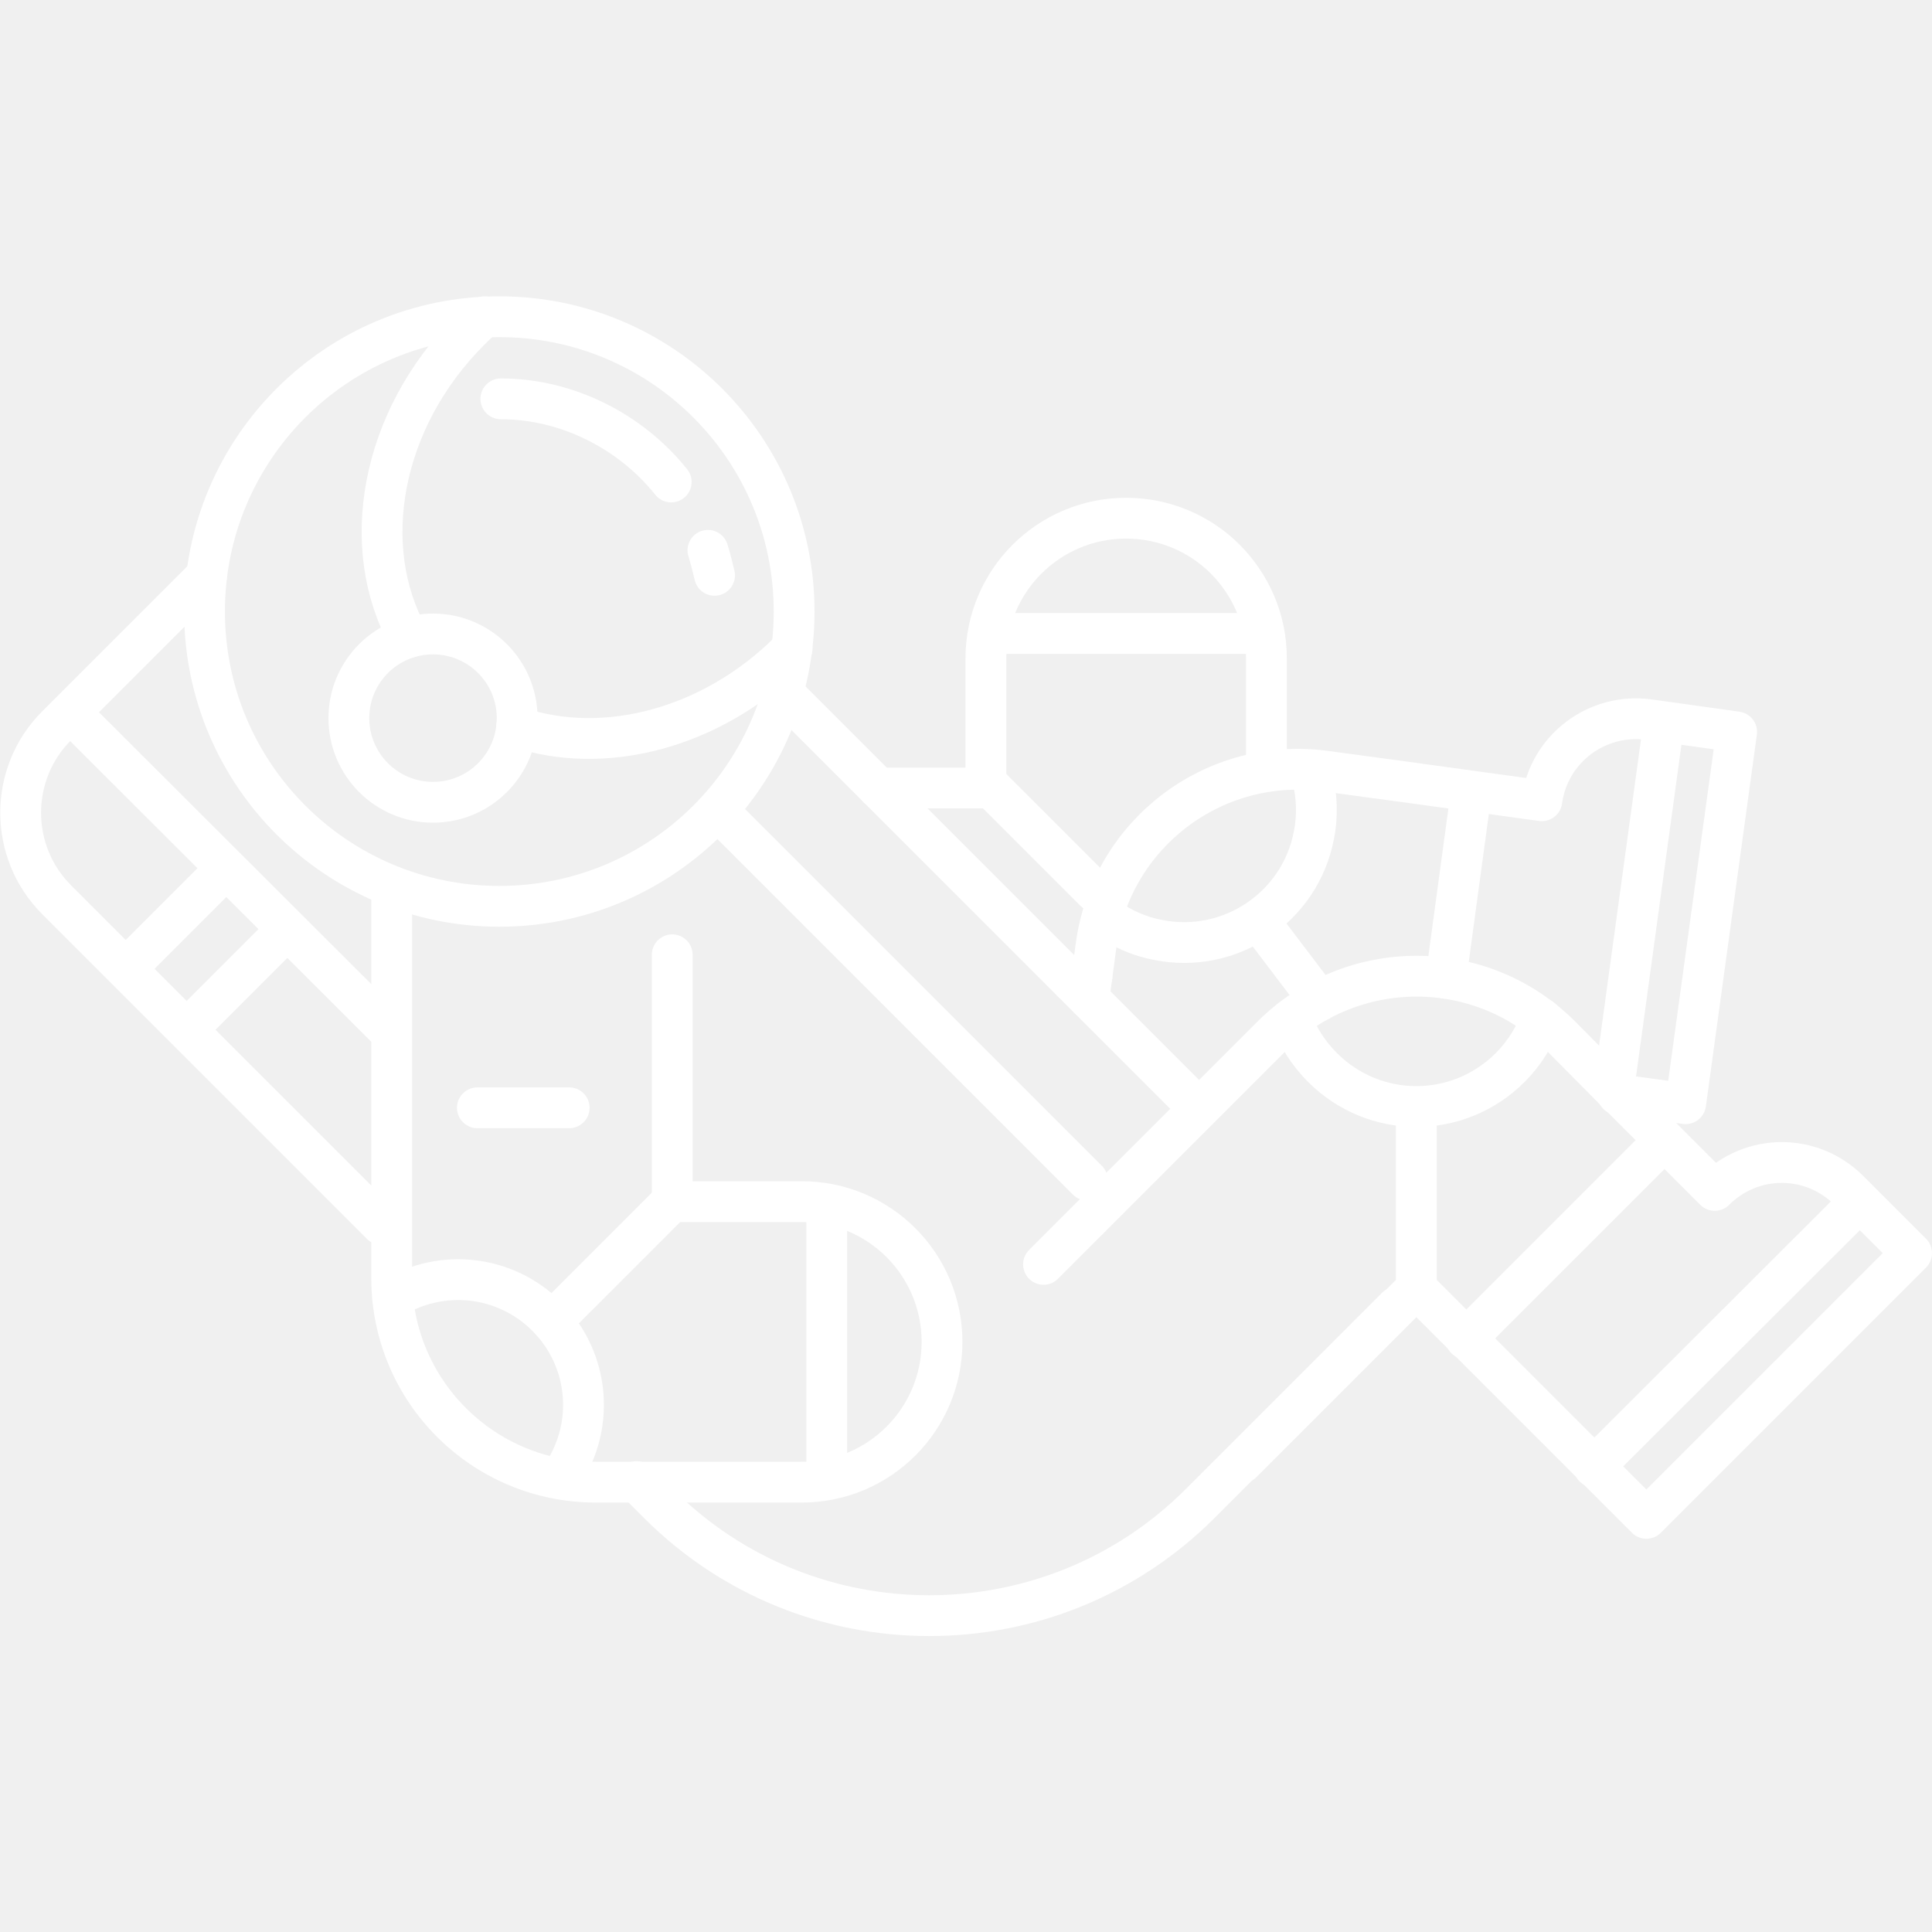
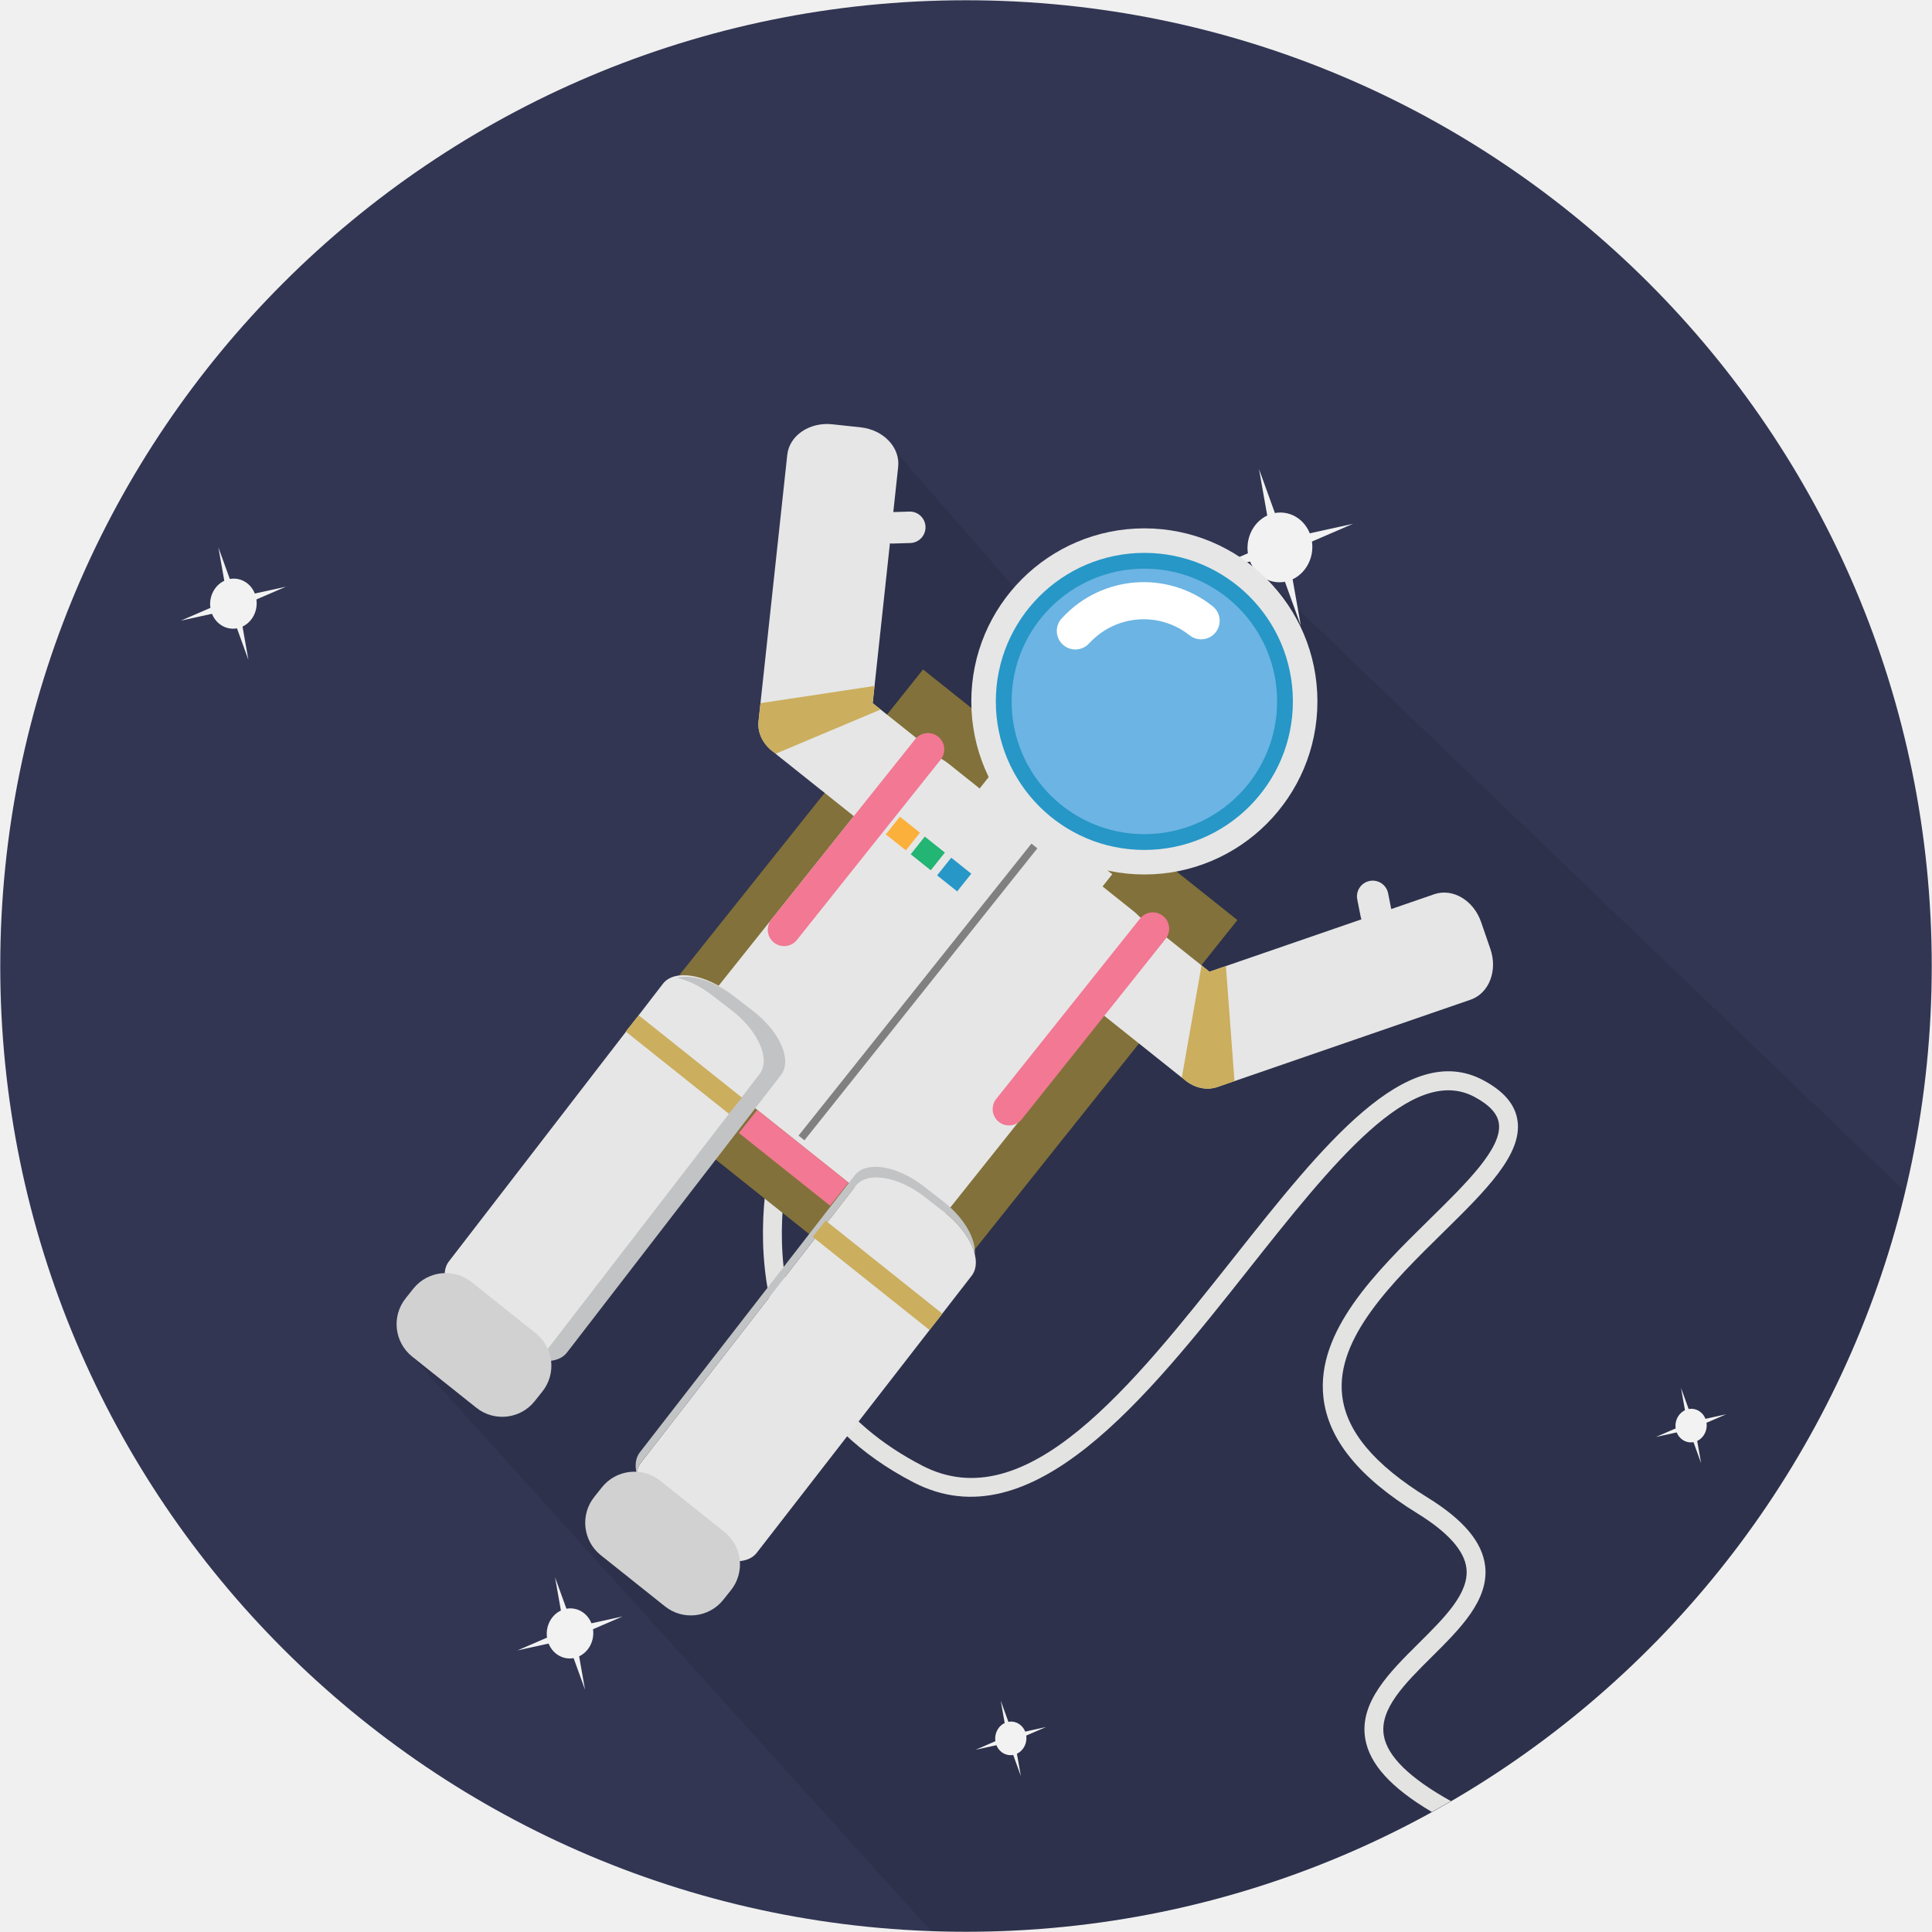
- <svg xmlns="http://www.w3.org/2000/svg" version="1.1" id="Capa_1" x="0px" y="0px" viewBox="0 0 378.8 378.8" style="enable-background:new 0 0 378.8 378.8;" xml:space="preserve">
-   <style type="text/css">
- 	.st0{fill:none;stroke:#FFFFFF;stroke-width:8;stroke-linecap:round;stroke-linejoin:round;stroke-miterlimit:10;}
- </style>
-   <g>
-     <circle class="st0" cx="97.9" cy="119.9" r="57.8" />
-     <path class="st0" d="M138.8,107.9c0.5,1.6,0.9,3.2,1.3,4.9" />
-     <path class="st0" d="M98.2,78.2c12.9,0,25.4,6.3,33.4,16.3" />
-     <path class="st0" d="M124.8,290.5l4.3,4.3c29.3,29.3,76.9,29.3,106.2,0l10.1-10.1l28.4-28.4" />
-     <line class="st0" x1="232.2" y1="214.5" x2="153.5" y2="135.8" />
-     <path class="st0" d="M131.8,187.2v48.4h25.4c15.2,0,27.5,12.3,27.5,27.5l0,0c0,15.2-12.3,27.5-27.5,27.5h-25.4h-15   c-22.1,0-40-17.9-40-40v-15v-59.5" />
-     <path class="st0" d="M253.2,199.8c1.3,3.5,3.3,6.7,6.1,9.5c10.2,10.2,26.6,10.2,36.8,0c2.8-2.8,4.8-6.1,6.1-9.6" />
-     <path class="st0" d="M216.8,179.8c3,2.2,6.5,3.8,10.3,4.5c14.1,2.8,27.8-6.4,30.5-20.5c0.8-3.9,0.6-7.8-0.3-11.4" />
-     <line class="st0" x1="141.9" y1="160.1" x2="213.2" y2="231.4" />
-     <line class="st0" x1="93.6" y1="217.2" x2="111.6" y2="217.2" />
-     <path class="st0" d="M77,254.5c9.5-5.8,22-4.6,30.2,3.6c8.7,8.7,9.5,22.2,2.5,31.8" />
-     <path class="st0" d="M74.8,240.1l-63.7-63.7c-9.4-9.4-9.4-24.7,0-34.1l29.4-29.4" />
-     <line class="st0" x1="16.1" y1="142" x2="76" y2="201.8" />
-     <path class="st0" d="M101.3,142.5c16.9,5.8,38.2,0.5,53.6-14.9c0.1-0.1,0.3-0.3,0.4-0.4l0,0" />
-     <path class="st0" d="M80.1,125c-9.9-17.7-5.5-42.7,12-60.2c0.9-0.9,1.9-1.9,2.9-2.7" />
-     <circle class="st0" cx="84.9" cy="140.8" r="16.5" />
-     <line class="st0" x1="131.8" y1="235.5" x2="108.2" y2="259.1" />
-     <polyline class="st0" points="214.7,174.8 193.4,153.5 192.9,153  " />
-     <line class="st0" x1="162.1" y1="236.5" x2="162.1" y2="288.5" />
-     <path class="st0" d="M214.1,191.5c-1.3,0.4-2.5,0.7-3.9,1" />
-     <path class="st0" d="M172.2,154.5h21.1v-1.1v-24.3c0-15.2,12.3-27.5,27.5-27.5c7.6,0,14.5,3.1,19.4,8c5,5,8.1,11.9,8.1,19.4v21.8" />
-     <line class="st0" x1="194.3" y1="124.2" x2="246.3" y2="124.2" />
-     <path class="st0" d="M243.5,286.8l34.2-34.2l19.7,19.7l0,0l25.4,25.4l52-52l-12.3-12.3c-7.3-7.3-19-7.3-26.3,0l0,0l-19.7-19.7   L306,203.1c-15.6-15.6-40.9-15.6-56.6,0l-10.6,10.6l-34.2,34.2" />
-     <line class="st0" x1="277.7" y1="252.6" x2="277.7" y2="220" />
-     <line class="st0" x1="312.5" y1="287.6" x2="364.3" y2="235.9" />
-     <line class="st0" x1="287.4" y1="262.5" x2="324.8" y2="225.1" />
-     <path class="st0" d="M213.5,195.8l1.4-10.4c3-21.9,23.1-37.2,45-34.2l14.8,2l27.6,3.8c1.4-10.2,10.8-17.3,21-15.9l17.2,2.4   l-10,72.9l-13.3-1.8" />
-     <line class="st0" x1="247.7" y1="181.7" x2="258.7" y2="196.2" />
-     <line class="st0" x1="326.2" y1="141.9" x2="316.4" y2="213.5" />
-     <line class="st0" x1="288.2" y1="157.2" x2="283.5" y2="191.8" />
-     <line class="st0" x1="26.7" y1="187.9" x2="43.5" y2="171.1" />
-     <line class="st0" x1="38.7" y1="199.8" x2="55.4" y2="183.1" />
+ <svg xmlns="http://www.w3.org/2000/svg" version="1.1" id="Astronout" x="0px" y="0px" width="512px" height="512px" viewBox="0 0 512 512" enable-background="new 0 0 512 512" xml:space="preserve">
+   <circle id="Background" fill="#323653" cx="256" cy="256" r="255.931" />
+   <path id="Shadow" opacity="0.1" d="M498.516,337.772c2.467-7.317,4.563-14.67,6.341-22.037L335.579,153.337l-31.818,42.583  l-70.384-80.86l-22.194,134.044L109.245,359.521l137.557,152.292C357.068,515.821,461.461,447.666,498.516,337.772z" />
+   <g id="Stars">
+     <g>
+       <path fill="#F2F2F2" d="M347.455,142.4c1.306,4.885-1.34,10.041-5.899,11.52c-4.565,1.474-9.319-1.295-10.624-6.183    c-1.303-4.888,1.338-10.047,5.895-11.516C341.391,134.747,346.149,137.516,347.455,142.4z" />
+       <polygon fill="#F2F2F2" points="333.649,124.305 337.429,145.636 344.737,165.831 340.955,144.499   " />
+       <polygon fill="#F2F2F2" points="319.807,151.329 339.693,146.96 358.572,138.809 338.686,143.183   " />
+     </g>
+     <g>
+       <path fill="#F2F2F2" d="M271.85,459.405c0.63,2.354-0.645,4.832-2.838,5.543c-2.196,0.712-4.486-0.619-5.115-2.974    c-0.629-2.354,0.645-4.836,2.839-5.545C268.932,455.718,271.223,457.052,271.85,459.405z" />
+       <polygon fill="#F2F2F2" points="265.202,450.697 267.024,460.965 270.541,470.684 268.723,460.416   " />
+       <polygon fill="#F2F2F2" points="258.542,463.704 268.118,461.598 277.203,457.678 267.63,459.78   " />
+     </g>
+     <g>
+       <path fill="#F2F2F2" d="M452.13,376.514c0.631,2.354-0.644,4.832-2.837,5.543c-2.196,0.712-4.486-0.619-5.115-2.974    c-0.629-2.354,0.645-4.836,2.839-5.545C449.213,372.826,451.504,374.16,452.13,376.514z" />
+       <polygon fill="#F2F2F2" points="445.483,367.806 447.306,378.073 450.822,387.792 449.004,377.524   " />
+       <polygon fill="#F2F2F2" points="438.823,380.813 448.398,378.706 457.484,374.786 447.911,376.889   " />
+     </g>
+     <g id="Star_11_">
+       <path fill="#F2F2F2" d="M67.787,158.06c0.936,3.509-0.96,7.212-4.235,8.271s-6.692-0.929-7.628-4.437    c-0.938-3.511,0.96-7.215,4.234-8.271C63.434,152.563,66.849,154.55,67.787,158.06z" />
+       <polygon fill="#F2F2F2" points="57.875,145.068 60.588,160.387 65.833,174.885 63.121,159.567   " />
+       <polygon fill="#F2F2F2" points="47.935,164.47 62.216,161.333 75.772,155.48 61.491,158.62   " />
+     </g>
+     <g id="Star_1_">
+       <path fill="#F2F2F2" d="M156.993,430.957c0.936,3.508-0.96,7.212-4.235,8.271c-3.275,1.059-6.692-0.93-7.627-4.437    c-0.938-3.512,0.96-7.216,4.233-8.271C152.641,425.461,156.056,427.447,156.993,430.957z" />
+       <polygon fill="#F2F2F2" points="147.082,417.966 149.794,433.284 155.04,447.782 152.328,432.464   " />
+       <polygon fill="#F2F2F2" points="137.141,437.367 151.422,434.23 164.979,428.378 150.698,431.518   " />
+     </g>
+   </g>
+   <g id="Astronout_3_">
+     <path fill="#E3E3E2" d="M366.729,459.932c-1.188-7.063,5.602-13.8,12.79-20.932c7.422-7.364,15.095-14.979,14.065-23.958   c-0.728-6.342-5.733-12.298-15.305-18.207c-14.14-8.73-21.53-17.585-22.596-27.07c-1.705-15.186,13.37-30.002,26.67-43.074   c11.317-11.121,21.09-20.727,19.81-29.688c-0.609-4.269-3.56-7.769-9.018-10.701c-20.324-10.922-42.638,17.256-66.259,47.089   c-26.978,34.073-54.873,69.307-82.474,55.024c-21.845-11.305-34.211-29.041-36.754-52.715c-1.919-17.859,2.758-32.6,2.806-32.746   l-4.754-1.544c-0.207,0.634-5.028,15.756-3.042,34.641c1.847,17.557,10.189,41.663,39.447,56.805   c31.258,16.175,61.771-22.362,88.691-56.361c22.283-28.146,43.329-54.729,59.974-45.79c3.96,2.129,6.065,4.42,6.435,7.005   c0.923,6.461-8.446,15.669-18.365,25.417c-14.113,13.87-30.11,29.593-28.133,47.196c1.247,11.112,9.404,21.176,24.937,30.766   c8.068,4.981,12.431,9.868,12.965,14.523c0.754,6.57-5.743,13.016-12.621,19.84c-7.775,7.715-15.815,15.693-14.197,25.31   c1.132,6.729,6.814,13.012,17.643,19.42c1.7-0.937,3.391-1.894,5.069-2.868C373.646,471.285,367.659,465.452,366.729,459.932z" />
+     <g id="Astronout_2_">
+       <g id="Astronout_1_">
+         <rect x="190.66" y="195.809" transform="matrix(0.7819 0.6234 -0.6234 0.7819 217.6071 -94.5511)" fill="#82713A" width="106.539" height="135.811" />
+         <g>
+           <circle fill="#E6E6E6" cx="303.268" cy="185.881" r="45.862" />
+           <circle fill="#2697C7" cx="303.267" cy="185.881" r="39.362" />
+           <circle fill="#6CB4E3" cx="303.268" cy="185.881" r="35.181" />
+           <path fill="#FFFFFF" d="M321.377,160.67L321.377,160.67L321.377,160.67c-12.087-9.637-29.437-8.178-39.78,2.973      c-0.162,0.154-0.317,0.315-0.461,0.495l0,0l0,0l0,0c-1.692,2.123-1.345,5.216,0.779,6.908c2.123,1.693,5.215,1.344,6.909-0.779      l0.027,0.022c6.879-7.365,18.376-8.315,26.391-1.925l0.006-0.006c2.122,1.692,5.215,1.344,6.909-0.78      C323.849,165.456,323.499,162.362,321.377,160.67z" />
+         </g>
+         <path fill="#E6E6E6" d="M249.795,322.563c-2.884,3.619-9.073,3.482-13.821-0.304l-48.986-39.058     c-4.749-3.785-6.26-9.788-3.375-13.406l53.971-67.691c2.885-3.618,9.073-3.482,13.822,0.305l48.986,39.057     c4.748,3.786,6.26,9.789,3.375,13.407L249.795,322.563z" />
+         <rect x="249.132" y="215.721" transform="matrix(0.7819 0.6234 -0.6234 0.7819 201.8766 -118.2655)" fill="#E6E6E6" width="41.657" height="27.326" />
+         <g>
+           <path fill="#E6E6E6" d="M394.967,251.489l-2.468-7.157c-1.979-5.741-7.535-9.034-12.407-7.354l-11.401,3.932l-0.822-4.167      c-0.446-2.258-2.639-3.729-4.898-3.283c-2.258,0.447-3.728,2.64-3.282,4.898l0.92,4.657c0.043,0.216,0.115,0.417,0.188,0.617      l-40.27,13.886l-16.659-13.284c-4.75-3.786-11.669-3.006-15.455,1.743l-2.821,3.539c-3.786,4.749-3.006,11.668,1.742,15.454      l25.535,20.358c0.207,0.165,0.422,0.31,0.637,0.458c2.567,2.371,5.984,3.362,9.125,2.278l67.101-23.138      C394.602,263.247,396.947,257.231,394.967,251.489z" />
+           <path fill="#CBAE5E" d="M324.876,256.018l-4.351,1.501l-2.104-1.68l-5.227,29.726c0.104,0.073,0.205,0.151,0.31,0.223      c2.567,2.371,5.984,3.362,9.125,2.278l4.526-1.562L324.876,256.018z" />
+         </g>
+         <g>
+           <path fill="#E6E6E6" d="M220.568,112.439l7.527,0.812c6.038,0.652,10.485,5.333,9.932,10.458l-1.293,11.991l4.245-0.126      c2.301-0.068,4.223,1.742,4.291,4.044c0.068,2.3-1.743,4.222-4.043,4.29l-4.745,0.141c-0.22,0.006-0.433-0.019-0.644-0.046      l-4.568,42.351l16.66,13.283c4.749,3.787,5.529,10.705,1.743,15.455l-2.822,3.539c-3.786,4.748-10.705,5.529-15.454,1.743      l-25.535-20.359c-0.207-0.165-0.396-0.343-0.588-0.519c-2.884-1.975-4.61-5.085-4.253-8.388l7.612-70.569      C209.187,115.415,214.53,111.788,220.568,112.439z" />
+           <path fill="#CBAE5E" d="M231.764,181.779l-0.494,4.575l2.106,1.679l-27.815,11.715c-0.095-0.084-0.193-0.167-0.286-0.252      c-2.884-1.975-4.61-5.085-4.253-8.388l0.513-4.761L231.764,181.779z" />
+         </g>
+         <rect x="242.265" y="213.38" transform="matrix(0.7818 0.6236 -0.6236 0.7818 217.0005 -94.3264)" fill="#808080" width="2" height="98.972" />
+         <g>
+           <path fill="#E6E6E6" d="M177.11,404.59c-7.035-5.458-10.298-13.024-7.291-16.903l56.951-73.414      c3.009-3.879,11.149-2.599,18.187,2.857l5.242,4.068c7.036,5.456,10.299,13.023,7.292,16.903l-56.952,73.414      c-3.007,3.88-11.149,2.599-18.185-2.858L177.11,404.59z" />
+           <path fill="#C2C3C4" d="M169.819,387.687l56.951-73.414c3.009-3.879,11.149-2.599,18.187,2.857l5.242,4.068      c4.338,3.363,7.234,7.528,8.119,11.137c0.342-4.08-2.84-9.666-8.369-13.953l-5.243-4.067      c-7.035-5.458-15.177-6.736-18.186-2.858l-56.95,73.415c-1.154,1.487-1.377,3.519-0.827,5.765      C168.835,389.524,169.175,388.518,169.819,387.687z" />
+         </g>
+         <g>
+           <g>
+             <path fill="#E6E6E6" d="M126.302,351.171c-7.052-5.436-10.338-12.993-7.342-16.881l56.726-73.588       c2.997-3.888,11.142-2.633,18.194,2.804l5.255,4.052c7.051,5.434,10.338,12.992,7.341,16.88l-56.727,73.589       c-2.995,3.888-11.141,2.631-18.192-2.805L126.302,351.171z" />
+           </g>
+           <path fill="#C2C3C4" d="M206.979,284.855c2.997-3.889-0.289-11.446-7.341-16.88l-5.254-4.053      c-5.22-4.023-11.032-5.749-14.919-4.802c2.946,0.713,6.185,2.273,9.222,4.616l5.255,4.051      c7.052,5.436,10.338,12.993,7.34,16.882l-56.725,73.588c-0.779,1.009-1.912,1.665-3.274,1.997      c3.89,0.943,7.265,0.401,8.97-1.812L206.979,284.855z" />
+         </g>
+         <path fill="#F27894" d="M211.182,249.104c-1.49,1.869-4.213,2.176-6.083,0.685l0,0c-1.869-1.49-2.176-4.213-0.686-6.082     l38.118-47.808c1.49-1.869,4.212-2.175,6.082-0.685l0,0c1.869,1.49,2.176,4.213,0.687,6.082L211.182,249.104z" />
+         <path fill="#F27894" d="M270.781,296.622c-1.49,1.868-4.214,2.176-6.083,0.685l0,0c-1.869-1.489-2.176-4.213-0.686-6.082     l38.117-47.807c1.49-1.869,4.213-2.176,6.081-0.687l0,0c1.87,1.491,2.178,4.214,0.688,6.083L270.781,296.622z" />
+         <path fill="#D1D1D2" d="M141.696,371.329c-3.786,4.75-10.705,5.529-15.455,1.743l-16.997-13.552     c-4.749-3.786-5.529-10.705-1.743-15.454l2.027-2.544c3.786-4.747,10.706-5.528,15.455-1.742l16.997,13.552     c4.75,3.786,5.529,10.706,1.743,15.454L141.696,371.329z" />
+         <path fill="#D1D1D2" d="M191.68,423.963c-3.786,4.749-10.705,5.529-15.454,1.743l-16.997-13.552     c-4.749-3.786-5.529-10.705-1.743-15.454l2.028-2.544c3.786-4.748,10.706-5.529,15.454-1.743l16.997,13.552     c4.749,3.786,5.529,10.706,1.743,15.455L191.68,423.963z" />
+         <rect x="163.713" y="279.365" transform="matrix(0.7819 0.6234 -0.6234 0.7819 215.3996 -51.4384)" fill="#CBAE5E" width="35" height="5.508" />
+         <rect x="212.748" y="335.207" transform="matrix(0.7819 0.6234 -0.6234 0.7819 261.411 -71.2593)" fill="#CBAE5E" width="39.593" height="5.509" />
+         <rect x="194.882" y="302.912" transform="matrix(0.7819 0.6234 -0.6234 0.7819 237.1499 -64.2077)" fill="#F27894" width="30.915" height="7.835" />
+         <rect x="235.876" y="217.901" transform="matrix(0.7818 0.6235 -0.6235 0.7818 189.9405 -100.9935)" fill="#FBB03B" width="6.798" height="5.998" />
+         <rect x="242.485" y="223.172" transform="matrix(0.7818 0.6235 -0.6235 0.7818 194.6577 -103.9632)" fill="#22B573" width="6.799" height="5.997" />
+         <rect x="249.477" y="228.746" transform="matrix(0.7818 0.6236 -0.6236 0.7818 199.6889 -107.1111)" fill="#2697C7" width="6.799" height="5.998" />
+       </g>
+     </g>
  </g>
</svg>
